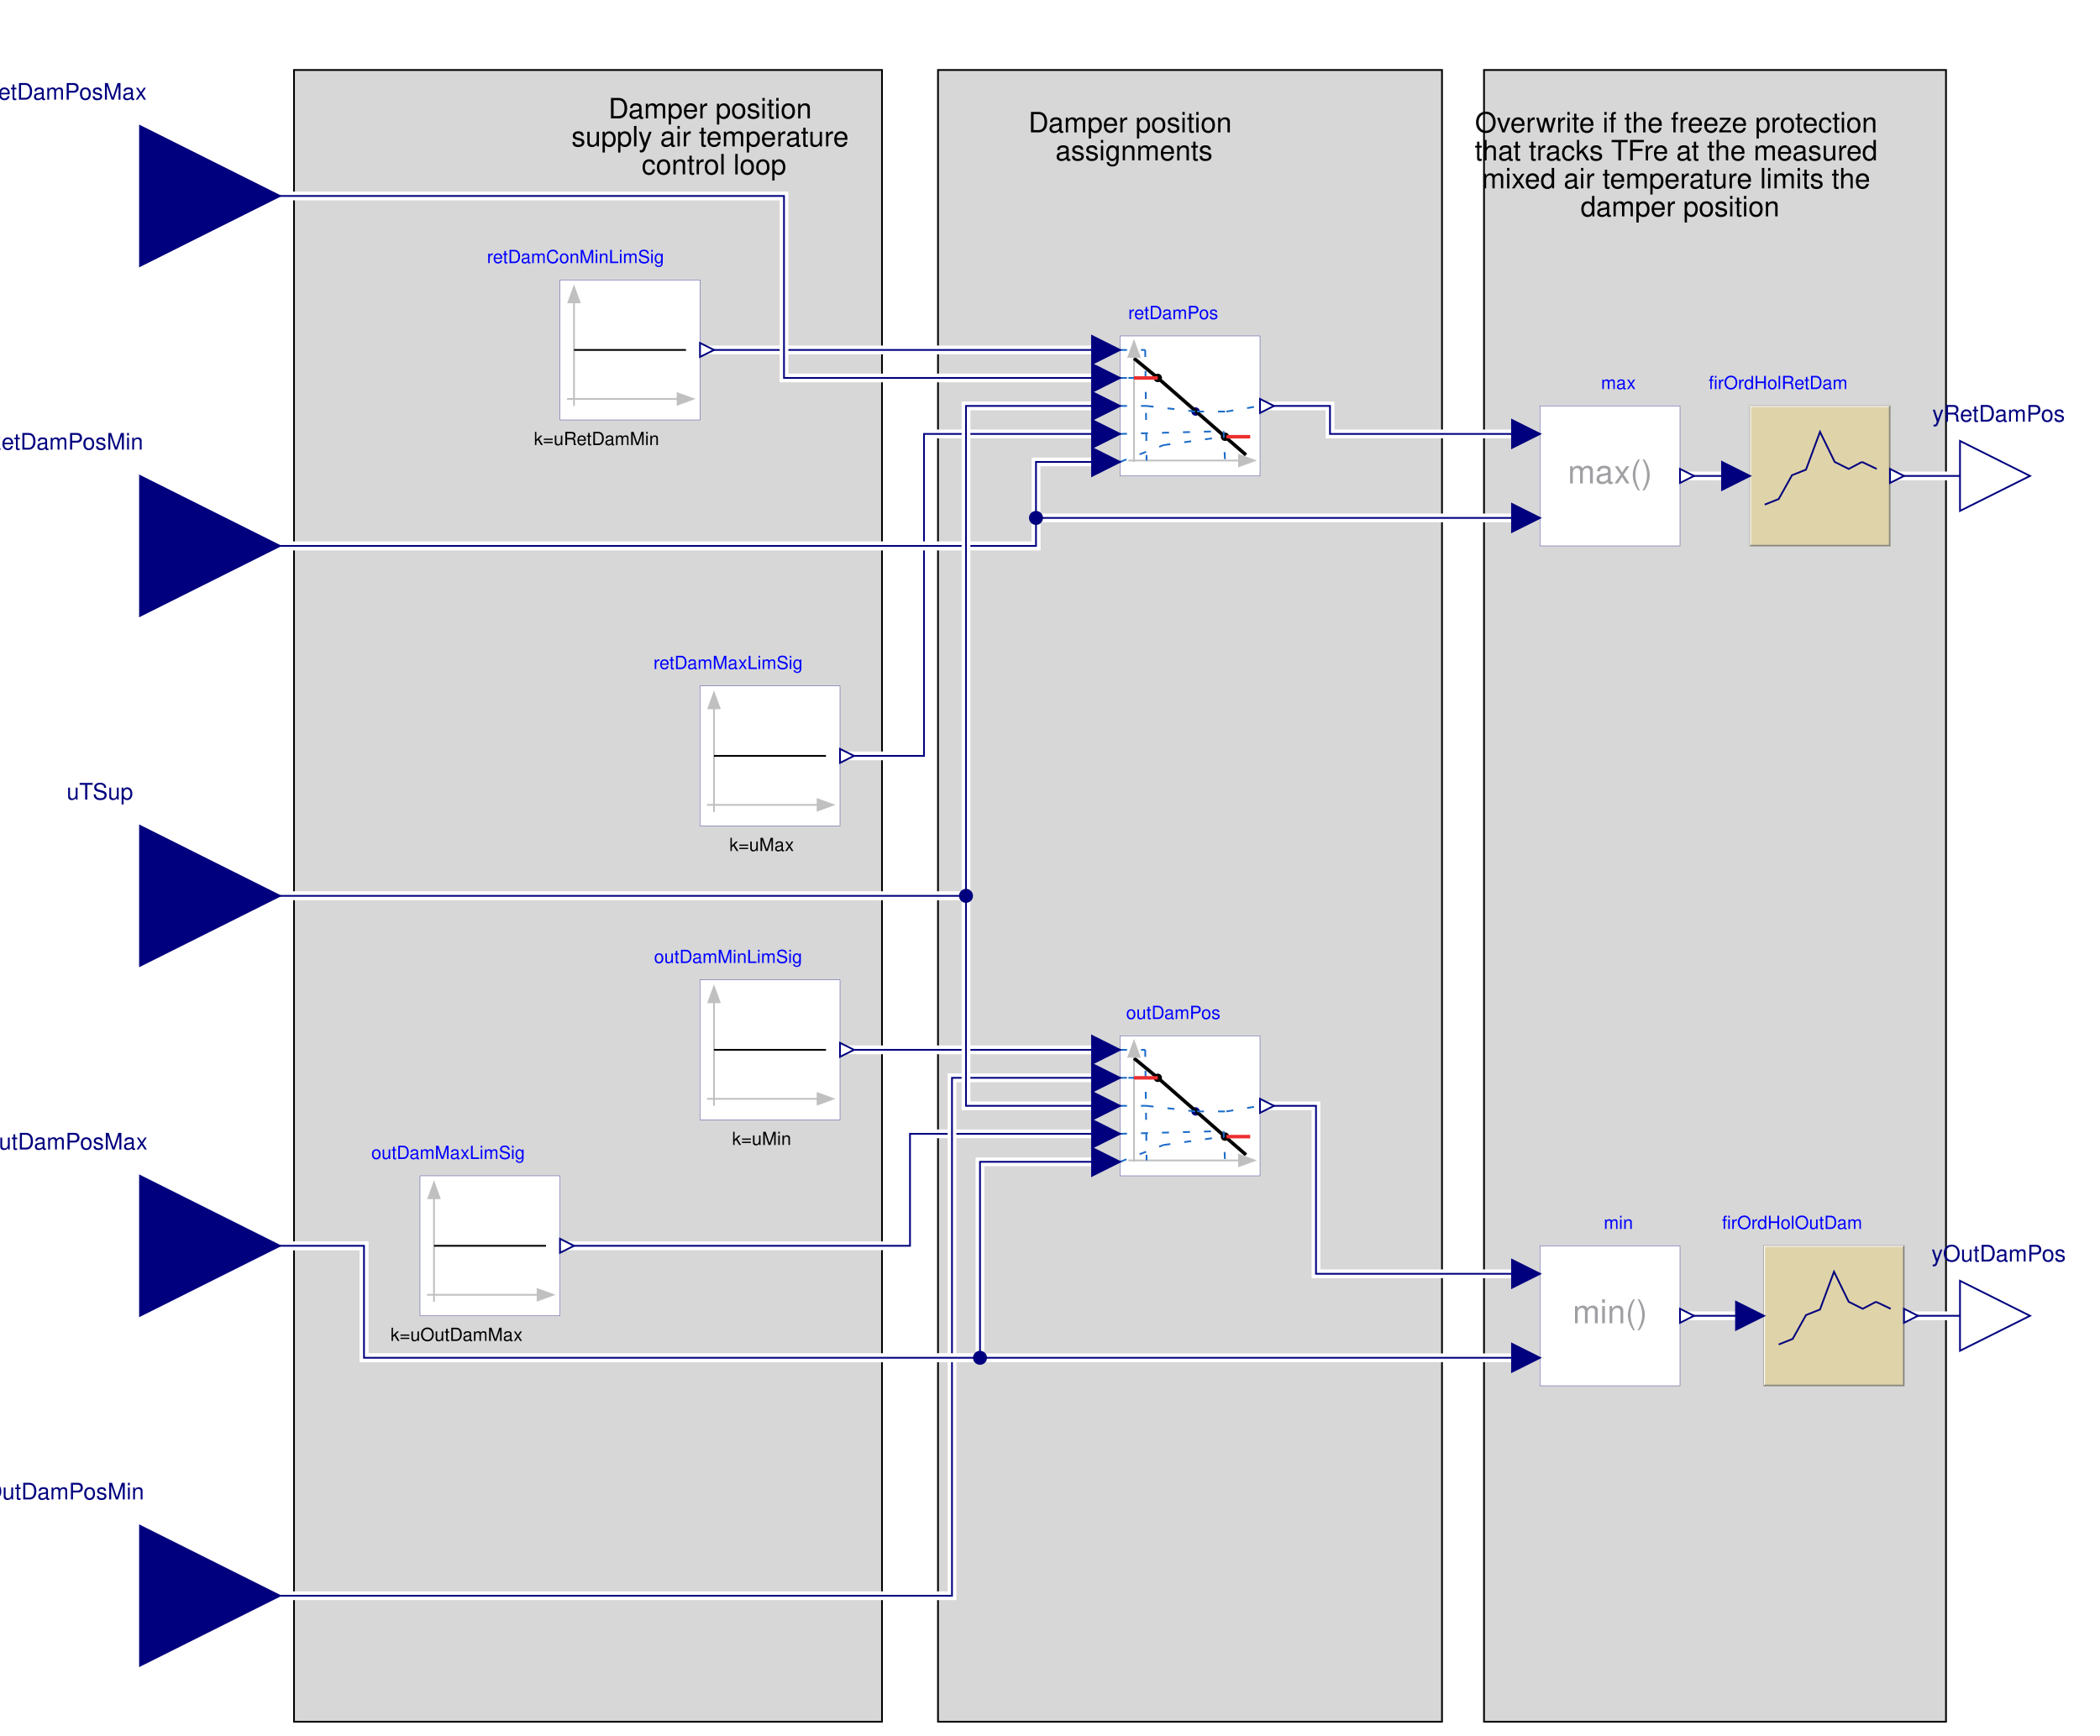
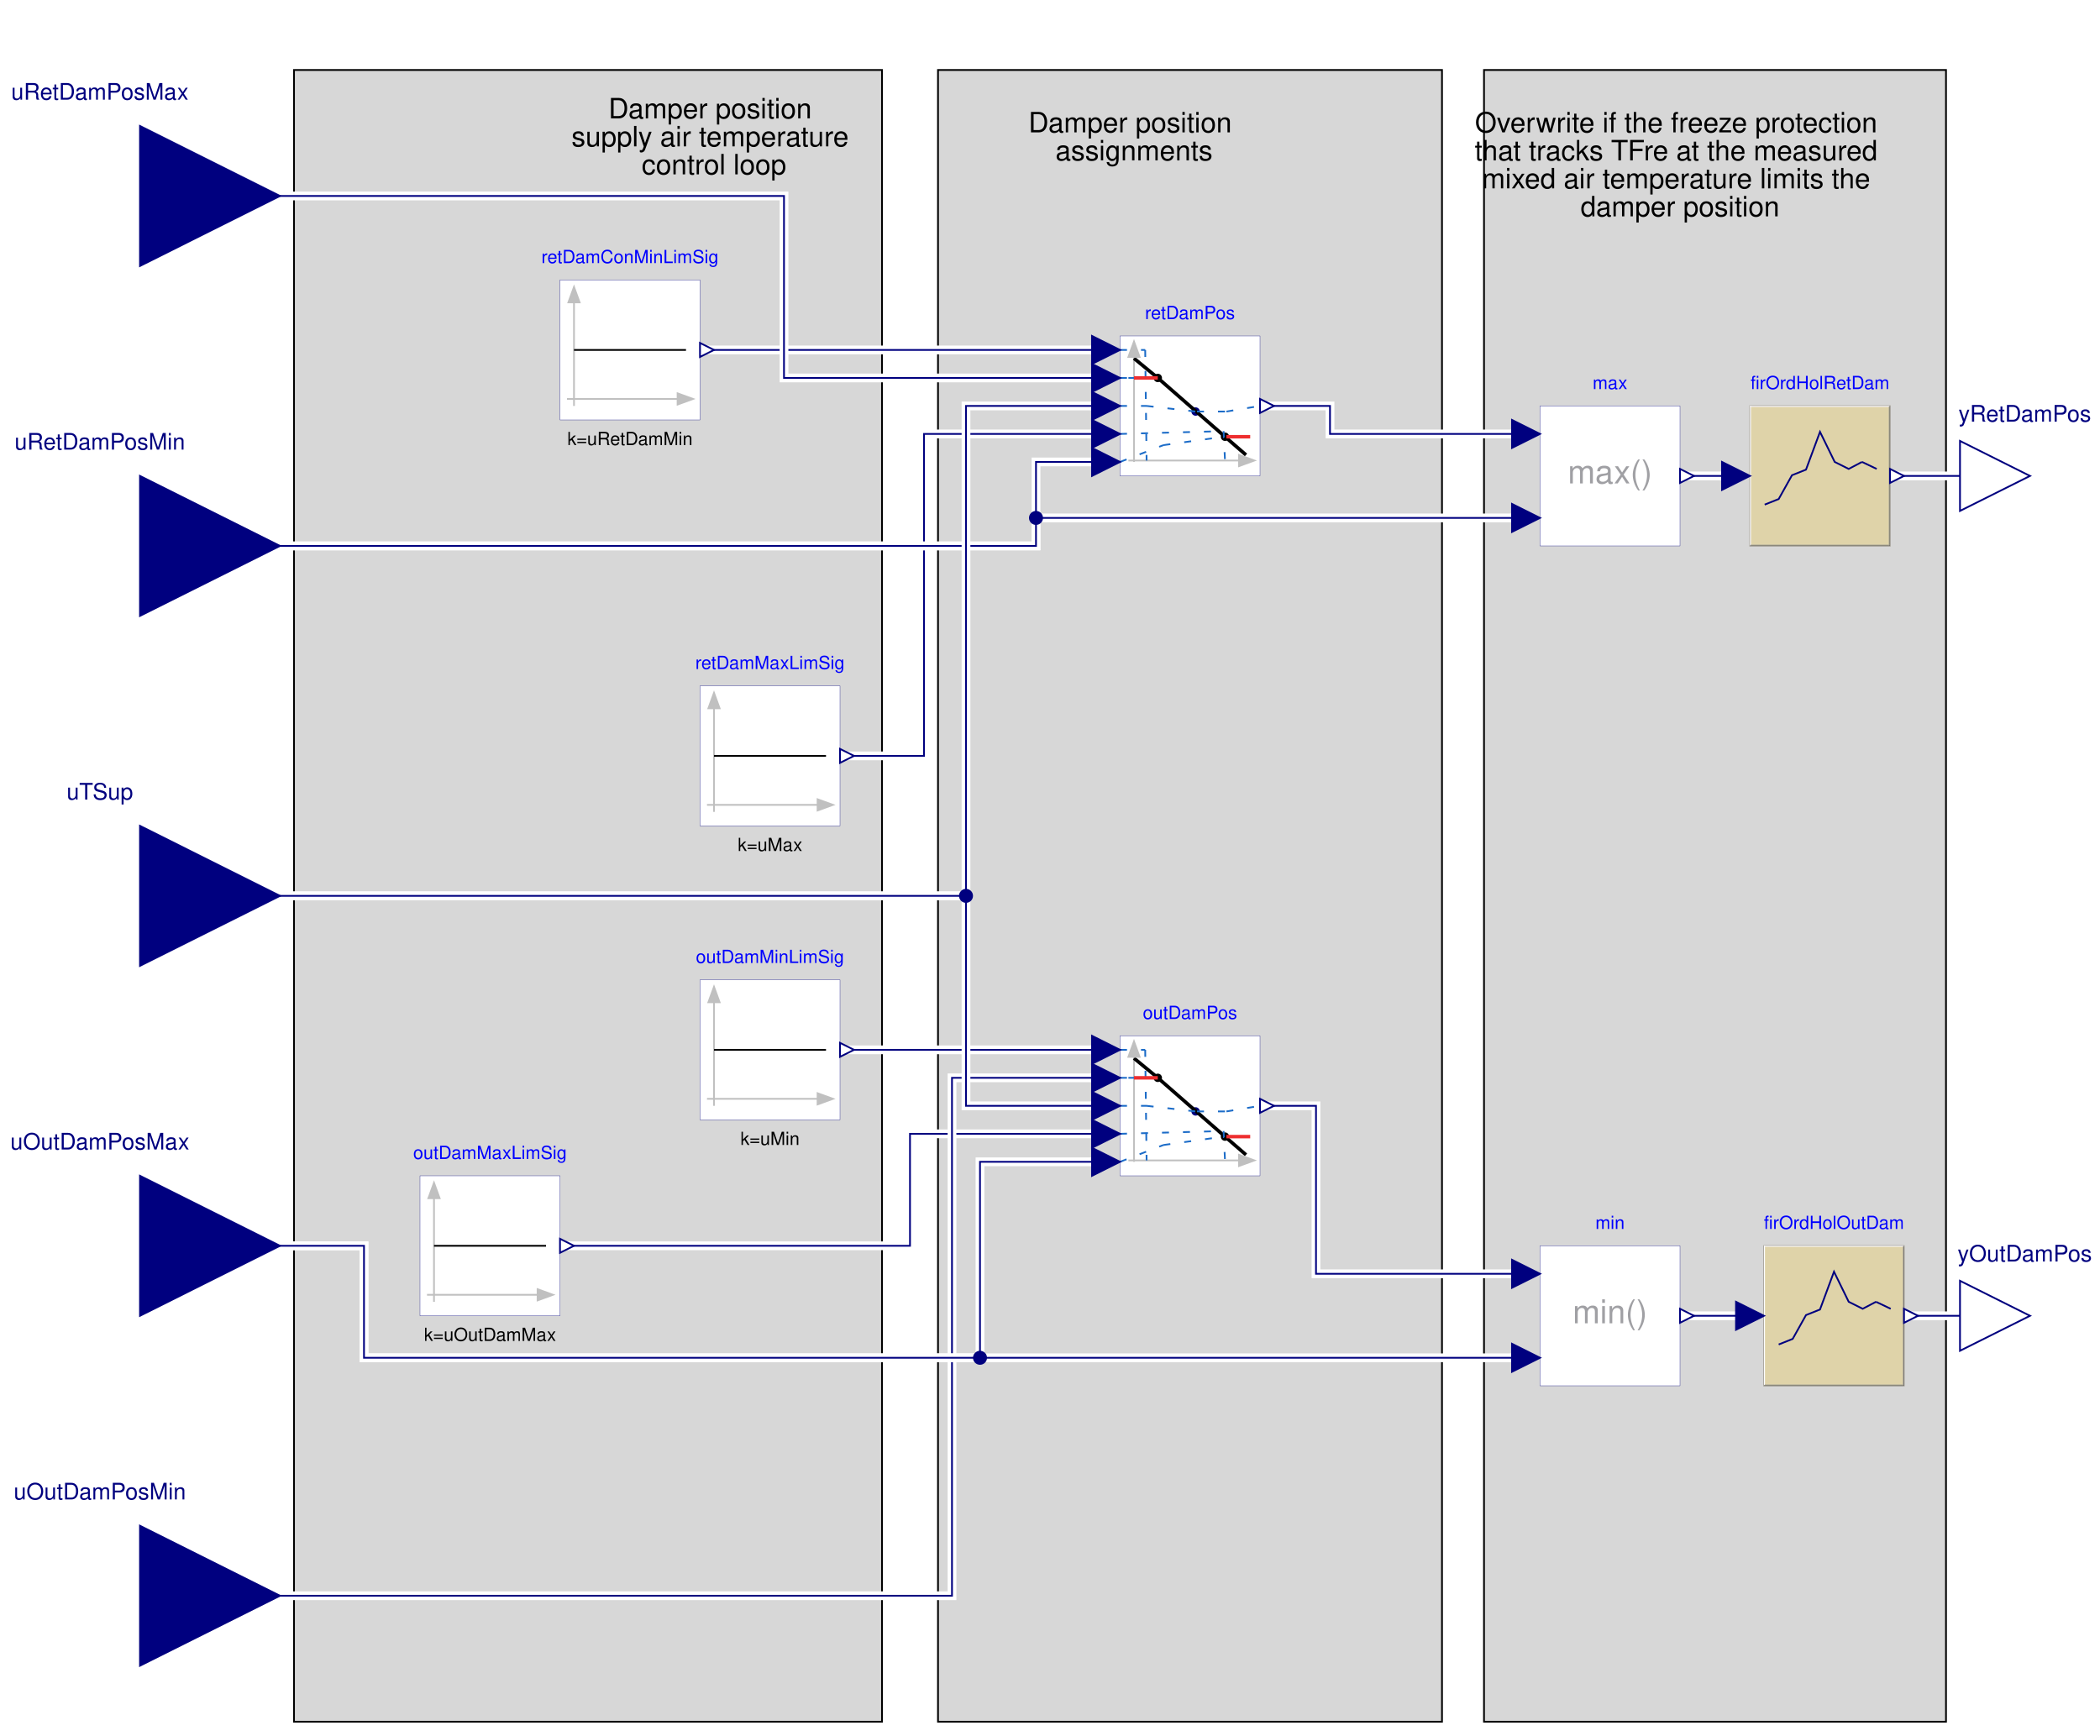
<svg xmlns="http://www.w3.org/2000/svg" version="1.1" baseProfile="full" width="300mm" height="248mm" viewBox="0 0 300 248">
  <rect x="134" y="10" width="72" height="236" fill="rgb(215,215,215)" stroke="rgb(0,0,0)" stroke-dasharray="1,0" stroke-width="0.25" />
  <rect x="42" y="10" width="84" height="236" fill="rgb(215,215,215)" stroke="rgb(0,0,0)" stroke-dasharray="1,0" stroke-width="0.25" />
  <rect x="212" y="10" width="66" height="236" fill="rgb(215,215,215)" stroke="rgb(0,0,0)" stroke-dasharray="1,0" stroke-width="0.25" />
  <text font-family="helvetica" font-size="4" x="102" y="16" fill="rgb(0,0,0)" text-anchor="middle" dominant-baseline="central" alignment-baseline="middle">
    <tspan x="102" dy="0">Damper position</tspan>
    <tspan x="102" dy="4">supply air temperature</tspan>
    <tspan x="102" dy="4">control loop</tspan>
  </text>
  <text font-family="helvetica" font-size="4" x="162" y="18" fill="rgb(0,0,0)" text-anchor="middle" dominant-baseline="central" alignment-baseline="middle">
    <tspan x="162" dy="0">Damper position</tspan>
    <tspan x="162" dy="4">assignments</tspan>
  </text>
  <text font-family="helvetica" font-size="4" x="240" y="18" fill="rgb(0,0,0)" text-anchor="middle" dominant-baseline="central" alignment-baseline="middle">
    <tspan x="240" dy="0">Overwrite if the freeze protection</tspan>
    <tspan x="240" dy="4">that tracks TFre at the measured</tspan>
    <tspan x="240" dy="4">mixed air temperature limits the</tspan>
    <tspan x="240" dy="4">damper position</tspan>
  </text>
  <polyline fill="none" points="158,162 130,162 130,178 81,178" stroke="rgb(255,255,255)" stroke-dasharray="1,0" stroke-width="1.25" />
  <polyline fill="none" points="158,162 130,162 130,178 81,178" stroke="rgb(0,0,127)" stroke-dasharray="1,0" stroke-width="0.25" />
  <polyline fill="none" points="158,150 121,150" stroke="rgb(255,255,255)" stroke-dasharray="1,0" stroke-width="1.25" />
  <polyline fill="none" points="158,150 121,150" stroke="rgb(0,0,127)" stroke-dasharray="1,0" stroke-width="0.25" />
  <polyline fill="none" points="158,154 136,154 136,228 20,228" stroke="rgb(255,255,255)" stroke-dasharray="1,0" stroke-width="1.25" />
  <polyline fill="none" points="158,154 136,154 136,228 20,228" stroke="rgb(0,0,127)" stroke-dasharray="1,0" stroke-width="0.25" />
  <polyline fill="none" points="158,166 140,166 140,194 52,194 52,178 20,178" stroke="rgb(255,255,255)" stroke-dasharray="1,0" stroke-width="1.25" />
  <polyline fill="none" points="158,166 140,166 140,194 52,194 52,178 20,178" stroke="rgb(0,0,127)" stroke-dasharray="1,0" stroke-width="0.25" />
  <polyline fill="none" points="158,62 132,62 132,108 121,108" stroke="rgb(255,255,255)" stroke-dasharray="1,0" stroke-width="1.25" />
  <polyline fill="none" points="158,62 132,62 132,108 121,108" stroke="rgb(0,0,127)" stroke-dasharray="1,0" stroke-width="0.25" />
  <polyline fill="none" points="158,50 101,50" stroke="rgb(255,255,255)" stroke-dasharray="1,0" stroke-width="1.25" />
  <polyline fill="none" points="158,50 101,50" stroke="rgb(0,0,127)" stroke-dasharray="1,0" stroke-width="0.25" />
  <polyline fill="none" points="158,54 112,54 112,28 20,28" stroke="rgb(255,255,255)" stroke-dasharray="1,0" stroke-width="1.25" />
  <polyline fill="none" points="158,54 112,54 112,28 20,28" stroke="rgb(0,0,127)" stroke-dasharray="1,0" stroke-width="0.25" />
  <polyline fill="none" points="158,66 148,66 148,78 20,78" stroke="rgb(255,255,255)" stroke-dasharray="1,0" stroke-width="1.25" />
  <polyline fill="none" points="158,66 148,66 148,78 20,78" stroke="rgb(0,0,127)" stroke-dasharray="1,0" stroke-width="0.25" />
  <polyline fill="none" points="218,194 52,194 52,178 20,178" stroke="rgb(255,255,255)" stroke-dasharray="1,0" stroke-width="1.25" />
  <polyline fill="none" points="218,194 52,194 52,178 20,178" stroke="rgb(0,0,127)" stroke-dasharray="1,0" stroke-width="0.25" />
  <polyline fill="none" points="218,182 188,182 188,158 181,158" stroke="rgb(255,255,255)" stroke-dasharray="1,0" stroke-width="1.25" />
  <polyline fill="none" points="218,182 188,182 188,158 181,158" stroke="rgb(0,0,127)" stroke-dasharray="1,0" stroke-width="0.25" />
  <polyline fill="none" points="218,62 190,62 190,58 181,58" stroke="rgb(255,255,255)" stroke-dasharray="1,0" stroke-width="1.25" />
  <polyline fill="none" points="218,62 190,62 190,58 181,58" stroke="rgb(0,0,127)" stroke-dasharray="1,0" stroke-width="0.25" />
  <polyline fill="none" points="20,78 148,78 148,74 218,74" stroke="rgb(255,255,255)" stroke-dasharray="1,0" stroke-width="1.25" />
  <polyline fill="none" points="20,78 148,78 148,74 218,74" stroke="rgb(0,0,127)" stroke-dasharray="1,0" stroke-width="0.25" />
  <polyline fill="none" points="241,188 250,188" stroke="rgb(255,255,255)" stroke-dasharray="1,0" stroke-width="1.25" />
  <polyline fill="none" points="241,188 250,188" stroke="rgb(0,0,127)" stroke-dasharray="1,0" stroke-width="0.25" />
  <polyline fill="none" points="273,188 290,188" stroke="rgb(255,255,255)" stroke-dasharray="1,0" stroke-width="1.25" />
  <polyline fill="none" points="273,188 290,188" stroke="rgb(0,0,127)" stroke-dasharray="1,0" stroke-width="0.25" />
  <polyline fill="none" points="20,128 138,128 138,58 158,58" stroke="rgb(255,255,255)" stroke-dasharray="1,0" stroke-width="1.25" />
  <polyline fill="none" points="20,128 138,128 138,58 158,58" stroke="rgb(0,0,127)" stroke-dasharray="1,0" stroke-width="0.25" />
  <polyline fill="none" points="20,128 138,128 138,158 158,158" stroke="rgb(255,255,255)" stroke-dasharray="1,0" stroke-width="1.25" />
  <polyline fill="none" points="20,128 138,128 138,158 158,158" stroke="rgb(0,0,127)" stroke-dasharray="1,0" stroke-width="0.25" />
  <polyline fill="none" points="241,68 248,68" stroke="rgb(255,255,255)" stroke-dasharray="1,0" stroke-width="1.25" />
  <polyline fill="none" points="241,68 248,68" stroke="rgb(0,0,127)" stroke-dasharray="1,0" stroke-width="0.25" />
  <polyline fill="none" points="271,68 290,68" stroke="rgb(255,255,255)" stroke-dasharray="1,0" stroke-width="1.25" />
  <polyline fill="none" points="271,68 290,68" stroke="rgb(0,0,127)" stroke-dasharray="1,0" stroke-width="0.25" />
  <ellipse cx="140" cy="194" rx="1" ry="1" fill="rgb(0,0,127)" />
  <ellipse cx="148" cy="74" rx="1" ry="1" fill="rgb(0,0,127)" />
  <ellipse cx="138" cy="128" rx="1" ry="1" fill="rgb(0,0,127)" />
  <polygon points="20,138 40,128 20,118 20,138" fill="rgb(0,0,127)" stroke="rgb(0,0,127)" stroke-dasharray="1,0" stroke-width="0.25" />
  <polygon points="20,238 40,228 20,218 20,238" fill="rgb(0,0,127)" stroke="rgb(0,0,127)" stroke-dasharray="1,0" stroke-width="0.25" />
  <polygon points="20,188 40,178 20,168 20,188" fill="rgb(0,0,127)" stroke="rgb(0,0,127)" stroke-dasharray="1,0" stroke-width="0.25" />
  <polygon points="20,88 40,78 20,68 20,88" fill="rgb(0,0,127)" stroke="rgb(0,0,127)" stroke-dasharray="1,0" stroke-width="0.25" />
  <polygon points="20,38 40,28 20,18 20,38" fill="rgb(0,0,127)" stroke="rgb(0,0,127)" stroke-dasharray="1,0" stroke-width="0.25" />
  <polygon points="280,193 290,188 280,183" fill="rgb(255,255,255)" stroke="rgb(0,0,127)" stroke-dasharray="1,0" stroke-width="0.25" />
  <polygon points="280,73 290,68 280,63" fill="rgb(255,255,255)" stroke="rgb(0,0,127)" stroke-dasharray="1,0" stroke-width="0.25" />
  <rect x="100" y="140" width="20" height="20" fill="rgb(255,255,255)" stroke="rgb(0,0,127)" stroke-dasharray="1,0" stroke-width="0.042" />
  <rect x="60" y="168" width="20" height="20" fill="rgb(255,255,255)" stroke="rgb(0,0,127)" stroke-dasharray="1,0" stroke-width="0.042" />
  <rect x="80" y="40" width="20" height="20" fill="rgb(255,255,255)" stroke="rgb(0,0,127)" stroke-dasharray="1,0" stroke-width="0.042" />
  <rect x="100" y="98" width="20" height="20" fill="rgb(255,255,255)" stroke="rgb(0,0,127)" stroke-dasharray="1,0" stroke-width="0.042" />
  <rect x="160" y="148" width="20" height="20" fill="rgb(255,255,255)" stroke="rgb(0,0,127)" stroke-dasharray="1,0" stroke-width="0.042" />
  <rect x="160" y="48" width="20" height="20" fill="rgb(255,255,255)" stroke="rgb(0,0,127)" stroke-dasharray="1,0" stroke-width="0.042" />
  <rect x="220" y="178" width="20" height="20" fill="rgb(255,255,255)" stroke="rgb(0,0,127)" stroke-dasharray="1,0" stroke-width="0.042" />
  <rect x="220" y="58" width="20" height="20" fill="rgb(255,255,255)" stroke="rgb(0,0,127)" stroke-dasharray="1,0" stroke-width="0.042" />
  <rect x="252" y="178" width="20" height="20" fill="rgb(223,211,169)" stroke="rgb(0,0,127)" stroke-dasharray="1,0" stroke-width="0.042" />
  <rect x="251.908" y="177.908" width="0.092" height="20.092" fill="rgb(172,168,153)" stroke="none" />
  <rect x="251.908" y="198" width="20.092" height="0.092" fill="rgb(172,168,153)" stroke="none" />
  <rect x="272" y="178" width="0.092" height="20.092" fill="rgb(172,168,153)" stroke="none" />
  <rect x="252" y="177.908" width="20.092" height="0.092" fill="rgb(172,168,153)" stroke="none" />
  <rect x="252" y="178" width="0.138" height="20" fill="rgb(255,255,255)" stroke="none" />
  <rect x="252" y="178" width="20" height="0.138" fill="rgb(255,255,255)" stroke="none" />
  <rect x="271.908" y="178" width="0.092" height="20" fill="rgb(113,111,100)" stroke="none" />
  <rect x="252" y="197.908" width="20" height="0.092" fill="rgb(113,111,100)" stroke="none" />
  <rect x="271.816" y="178.092" width="0.092" height="19.816" fill="rgb(172,168,153)" stroke="none" />
  <rect x="252.092" y="197.816" width="19.816" height="0.092" fill="rgb(172,168,153)" stroke="none" />
  <rect x="250" y="58" width="20" height="20" fill="rgb(223,211,169)" stroke="rgb(0,0,127)" stroke-dasharray="1,0" stroke-width="0.042" />
  <rect x="249.908" y="57.908" width="0.092" height="20.092" fill="rgb(172,168,153)" stroke="none" />
  <rect x="249.908" y="78" width="20.092" height="0.092" fill="rgb(172,168,153)" stroke="none" />
  <rect x="270" y="58" width="0.092" height="20.092" fill="rgb(172,168,153)" stroke="none" />
  <rect x="250" y="57.908" width="20.092" height="0.092" fill="rgb(172,168,153)" stroke="none" />
  <rect x="250" y="58" width="0.138" height="20" fill="rgb(255,255,255)" stroke="none" />
  <rect x="250" y="58" width="20" height="0.138" fill="rgb(255,255,255)" stroke="none" />
  <rect x="269.908" y="58" width="0.092" height="20" fill="rgb(113,111,100)" stroke="none" />
  <rect x="250" y="77.908" width="20" height="0.092" fill="rgb(113,111,100)" stroke="none" />
  <rect x="269.816" y="58.092" width="0.092" height="19.816" fill="rgb(172,168,153)" stroke="none" />
  <rect x="250.092" y="77.816" width="19.816" height="0.092" fill="rgb(172,168,153)" stroke="none" />
  <ellipse cx="175" cy="162.4" rx="0.6" ry="0.6" fill="rgb(0,0,0)" />
  <ellipse cx="170.8" cy="158.8" rx="0.6" ry="0.6" fill="rgb(0,0,127)" />
  <ellipse cx="165.4" cy="154" rx="0.6" ry="0.6" fill="rgb(0,0,0)" />
  <ellipse cx="175" cy="62.4" rx="0.6" ry="0.6" fill="rgb(0,0,0)" />
  <ellipse cx="170.8" cy="58.8" rx="0.6" ry="0.6" fill="rgb(0,0,127)" />
  <ellipse cx="165.4" cy="54" rx="0.6" ry="0.6" fill="rgb(0,0,0)" />
  <polyline fill="none" points="102,143.2 102,158" stroke="rgb(192,192,192)" stroke-dasharray="1,0" stroke-width="0.25" />
  <polyline fill="none" points="101,157 118.2,157" stroke="rgb(192,192,192)" stroke-dasharray="1,0" stroke-width="0.25" />
  <polyline fill="none" points="102,150 118,150" stroke="rgb(0,0,0)" stroke-dasharray="1,0" stroke-width="0.25" />
  <polyline fill="none" points="62,171.2 62,186" stroke="rgb(192,192,192)" stroke-dasharray="1,0" stroke-width="0.25" />
  <polyline fill="none" points="61,185 78.2,185" stroke="rgb(192,192,192)" stroke-dasharray="1,0" stroke-width="0.25" />
  <polyline fill="none" points="62,178 78,178" stroke="rgb(0,0,0)" stroke-dasharray="1,0" stroke-width="0.25" />
  <polyline fill="none" points="82,43.2 82,58" stroke="rgb(192,192,192)" stroke-dasharray="1,0" stroke-width="0.25" />
  <polyline fill="none" points="81,57 98.2,57" stroke="rgb(192,192,192)" stroke-dasharray="1,0" stroke-width="0.25" />
  <polyline fill="none" points="82,50 98,50" stroke="rgb(0,0,0)" stroke-dasharray="1,0" stroke-width="0.25" />
  <polyline fill="none" points="102,101.2 102,116" stroke="rgb(192,192,192)" stroke-dasharray="1,0" stroke-width="0.25" />
  <polyline fill="none" points="101,115 118.2,115" stroke="rgb(192,192,192)" stroke-dasharray="1,0" stroke-width="0.25" />
  <polyline fill="none" points="102,108 118,108" stroke="rgb(0,0,0)" stroke-dasharray="1,0" stroke-width="0.25" />
  <polyline fill="none" points="165.4,154 175,162.4" stroke="rgb(0,0,0)" stroke-dasharray="1,0" stroke-width="0.5" />
  <polyline fill="none" points="162,166 162,150.8" stroke="rgb(192,192,192)" stroke-dasharray="1,0" stroke-width="0.25" />
  <polyline fill="none" points="161.2,165.8 177.6,165.8" stroke="rgb(192,192,192)" stroke-dasharray="1,0" stroke-width="0.25" />
  <polyline fill="none" points="160,150 163.6,150" stroke="rgb(28,108,200)" stroke-dasharray="1,2" stroke-width="0.25" />
  <polyline fill="none" points="163.6,150 163.8,165.8" stroke="rgb(28,108,200)" stroke-dasharray="1,2" stroke-width="0.25" />
  <polyline fill="none" points="160,154 161.2,154" stroke="rgb(28,108,200)" stroke-dasharray="1,2" stroke-width="0.25" />
  <polyline fill="none" points="161.2,154 165.2,154" stroke="rgb(28,108,200)" stroke-dasharray="1,2" stroke-width="0.25" />
  <polyline fill="none" points="160,162 174.8,161.6" stroke="rgb(28,108,200)" stroke-dasharray="1,2" stroke-width="0.25" />
  <polyline fill="none" points="174.8,161.6 175,165.8" stroke="rgb(28,108,200)" stroke-dasharray="1,2" stroke-width="0.25" />
  <polyline fill="none" points="160,166 166.2,163.6" stroke="rgb(28,108,200)" stroke-dasharray="1,2" stroke-width="0.25" />
  <polyline fill="none" points="166.2,163.6 174.8,162.4" stroke="rgb(28,108,200)" stroke-dasharray="1,2" stroke-width="0.25" />
  <polyline fill="none" points="160,158 163.8,158" stroke="rgb(28,108,200)" stroke-dasharray="1,2" stroke-width="0.25" />
  <polyline fill="none" points="163.8,158 170.8,158.8" stroke="rgb(28,108,200)" stroke-dasharray="1,2" stroke-width="0.25" />
  <polyline fill="none" points="171,158.8 175.2,158.8" stroke="rgb(28,108,200)" stroke-dasharray="1,2" stroke-width="0.25" />
  <polyline fill="none" points="175.2,158.8 180,158" stroke="rgb(28,108,200)" stroke-dasharray="1,2" stroke-width="0.25" />
  <polyline fill="none" points="175,162.4 178,165" stroke="rgb(0,0,0)" stroke-dasharray="1,0" stroke-width="0.5" />
  <polyline fill="none" points="175.2,162.4 178.6,162.4" stroke="rgb(238,46,47)" stroke-dasharray="1,0" stroke-width="0.5" />
  <polyline fill="none" points="162,151.2 165.4,154" stroke="rgb(0,0,0)" stroke-dasharray="1,0" stroke-width="0.5" />
  <polyline fill="none" points="162,154 165.4,154" stroke="rgb(238,46,47)" stroke-dasharray="1,0" stroke-width="0.5" />
  <polyline fill="none" points="165.4,54 175,62.4" stroke="rgb(0,0,0)" stroke-dasharray="1,0" stroke-width="0.5" />
  <polyline fill="none" points="162,66 162,50.8" stroke="rgb(192,192,192)" stroke-dasharray="1,0" stroke-width="0.25" />
  <polyline fill="none" points="161.2,65.8 177.6,65.8" stroke="rgb(192,192,192)" stroke-dasharray="1,0" stroke-width="0.25" />
  <polyline fill="none" points="160,50 163.6,50" stroke="rgb(28,108,200)" stroke-dasharray="1,2" stroke-width="0.25" />
  <polyline fill="none" points="163.6,50 163.8,65.8" stroke="rgb(28,108,200)" stroke-dasharray="1,2" stroke-width="0.25" />
  <polyline fill="none" points="160,54 161.2,54" stroke="rgb(28,108,200)" stroke-dasharray="1,2" stroke-width="0.25" />
  <polyline fill="none" points="161.2,54 165.2,54" stroke="rgb(28,108,200)" stroke-dasharray="1,2" stroke-width="0.25" />
  <polyline fill="none" points="160,62 174.8,61.6" stroke="rgb(28,108,200)" stroke-dasharray="1,2" stroke-width="0.25" />
  <polyline fill="none" points="174.8,61.6 175,65.8" stroke="rgb(28,108,200)" stroke-dasharray="1,2" stroke-width="0.25" />
  <polyline fill="none" points="160,66 166.2,63.6" stroke="rgb(28,108,200)" stroke-dasharray="1,2" stroke-width="0.25" />
  <polyline fill="none" points="166.2,63.6 174.8,62.4" stroke="rgb(28,108,200)" stroke-dasharray="1,2" stroke-width="0.25" />
  <polyline fill="none" points="160,58 163.8,58" stroke="rgb(28,108,200)" stroke-dasharray="1,2" stroke-width="0.25" />
  <polyline fill="none" points="163.8,58 170.8,58.8" stroke="rgb(28,108,200)" stroke-dasharray="1,2" stroke-width="0.25" />
  <polyline fill="none" points="171,58.8 175.2,58.8" stroke="rgb(28,108,200)" stroke-dasharray="1,2" stroke-width="0.25" />
  <polyline fill="none" points="175.2,58.8 180,58" stroke="rgb(28,108,200)" stroke-dasharray="1,2" stroke-width="0.25" />
  <polyline fill="none" points="175,62.4 178,65" stroke="rgb(0,0,0)" stroke-dasharray="1,0" stroke-width="0.5" />
  <polyline fill="none" points="175.2,62.4 178.6,62.4" stroke="rgb(238,46,47)" stroke-dasharray="1,0" stroke-width="0.5" />
  <polyline fill="none" points="162,51.2 165.4,54" stroke="rgb(0,0,0)" stroke-dasharray="1,0" stroke-width="0.5" />
  <polyline fill="none" points="162,54 165.4,54" stroke="rgb(238,46,47)" stroke-dasharray="1,0" stroke-width="0.5" />
  <polyline fill="none" points="254.1,192.1 256.1,191.3 258,187.9 260,187.1 262,181.7 264.1,186 266.1,187 268,186" stroke="rgb(0,0,127)" stroke-dasharray="1,0" stroke-width="0.25" />
  <polyline fill="none" points="268,186 270.1,187" stroke="rgb(0,0,127)" stroke-dasharray="1,0" stroke-width="0.25" />
  <polyline fill="none" points="252.1,72.1 254.1,71.3 256,67.9 258,67.1 260,61.7 262.1,66 264.1,67 266,66" stroke="rgb(0,0,127)" stroke-dasharray="1,0" stroke-width="0.25" />
  <polyline fill="none" points="266,66 268.1,67" stroke="rgb(0,0,127)" stroke-dasharray="1,0" stroke-width="0.25" />
  <polygon points="102,141 101.2,143.2 102.8,143.2 102,141" fill="rgb(192,192,192)" stroke="rgb(192,192,192)" stroke-dasharray="1,0" stroke-width="0.25" />
  <polygon points="119,157 116.8,156.2 116.8,157.8 119,157" fill="rgb(192,192,192)" stroke="rgb(192,192,192)" stroke-dasharray="1,0" stroke-width="0.25" />
  <polygon points="120,151 122,150 120,149" fill="rgb(255,255,255)" stroke="rgb(0,0,127)" stroke-dasharray="1,0" stroke-width="0.25" />
  <polygon points="62,169 61.2,171.2 62.8,171.2 62,169" fill="rgb(192,192,192)" stroke="rgb(192,192,192)" stroke-dasharray="1,0" stroke-width="0.25" />
  <polygon points="79,185 76.8,184.2 76.8,185.8 79,185" fill="rgb(192,192,192)" stroke="rgb(192,192,192)" stroke-dasharray="1,0" stroke-width="0.25" />
  <polygon points="80,179 82,178 80,177" fill="rgb(255,255,255)" stroke="rgb(0,0,127)" stroke-dasharray="1,0" stroke-width="0.25" />
  <polygon points="82,41 81.2,43.2 82.8,43.2 82,41" fill="rgb(192,192,192)" stroke="rgb(192,192,192)" stroke-dasharray="1,0" stroke-width="0.25" />
  <polygon points="99,57 96.8,56.2 96.8,57.8 99,57" fill="rgb(192,192,192)" stroke="rgb(192,192,192)" stroke-dasharray="1,0" stroke-width="0.25" />
  <polygon points="100,51 102,50 100,49" fill="rgb(255,255,255)" stroke="rgb(0,0,127)" stroke-dasharray="1,0" stroke-width="0.25" />
  <polygon points="102,99 101.2,101.2 102.8,101.2 102,99" fill="rgb(192,192,192)" stroke="rgb(192,192,192)" stroke-dasharray="1,0" stroke-width="0.25" />
  <polygon points="119,115 116.8,114.2 116.8,115.8 119,115" fill="rgb(192,192,192)" stroke="rgb(192,192,192)" stroke-dasharray="1,0" stroke-width="0.25" />
  <polygon points="120,109 122,108 120,107" fill="rgb(255,255,255)" stroke="rgb(0,0,127)" stroke-dasharray="1,0" stroke-width="0.25" />
  <polygon points="179.2,165.8 177,165 177,166.6 179.2,165.8" fill="rgb(192,192,192)" stroke="rgb(192,192,192)" stroke-dasharray="1,0" stroke-width="0.25" />
  <polygon points="162,148.8 161.2,151 162.8,151 162,148.8" fill="rgb(192,192,192)" stroke="rgb(192,192,192)" stroke-dasharray="1,0" stroke-width="0.25" />
  <polygon points="156,152 160,150 156,148" fill="rgb(0,0,127)" stroke="rgb(0,0,127)" stroke-dasharray="1,0" stroke-width="0.25" />
  <polygon points="156,156 160,154 156,152" fill="rgb(0,0,127)" stroke="rgb(0,0,127)" stroke-dasharray="1,0" stroke-width="0.25" />
  <polygon points="156,164 160,162 156,160" fill="rgb(0,0,127)" stroke="rgb(0,0,127)" stroke-dasharray="1,0" stroke-width="0.25" />
  <polygon points="156,168 160,166 156,164" fill="rgb(0,0,127)" stroke="rgb(0,0,127)" stroke-dasharray="1,0" stroke-width="0.25" />
  <polygon points="156,160 160,158 156,156" fill="rgb(0,0,127)" stroke="rgb(0,0,127)" stroke-dasharray="1,0" stroke-width="0.25" />
  <polygon points="180,159 182,158 180,157" fill="rgb(255,255,255)" stroke="rgb(0,0,127)" stroke-dasharray="1,0" stroke-width="0.25" />
  <polygon points="179.2,65.8 177,65 177,66.6 179.2,65.8" fill="rgb(192,192,192)" stroke="rgb(192,192,192)" stroke-dasharray="1,0" stroke-width="0.25" />
  <polygon points="162,48.8 161.2,51 162.8,51 162,48.8" fill="rgb(192,192,192)" stroke="rgb(192,192,192)" stroke-dasharray="1,0" stroke-width="0.25" />
  <polygon points="156,52 160,50 156,48" fill="rgb(0,0,127)" stroke="rgb(0,0,127)" stroke-dasharray="1,0" stroke-width="0.25" />
  <polygon points="156,56 160,54 156,52" fill="rgb(0,0,127)" stroke="rgb(0,0,127)" stroke-dasharray="1,0" stroke-width="0.25" />
  <polygon points="156,64 160,62 156,60" fill="rgb(0,0,127)" stroke="rgb(0,0,127)" stroke-dasharray="1,0" stroke-width="0.25" />
  <polygon points="156,68 160,66 156,64" fill="rgb(0,0,127)" stroke="rgb(0,0,127)" stroke-dasharray="1,0" stroke-width="0.25" />
  <polygon points="156,60 160,58 156,56" fill="rgb(0,0,127)" stroke="rgb(0,0,127)" stroke-dasharray="1,0" stroke-width="0.25" />
  <polygon points="180,59 182,58 180,57" fill="rgb(255,255,255)" stroke="rgb(0,0,127)" stroke-dasharray="1,0" stroke-width="0.25" />
  <polygon points="216,184 220,182 216,180" fill="rgb(0,0,127)" stroke="rgb(0,0,127)" stroke-dasharray="1,0" stroke-width="0.25" />
  <polygon points="216,196 220,194 216,192" fill="rgb(0,0,127)" stroke="rgb(0,0,127)" stroke-dasharray="1,0" stroke-width="0.25" />
  <polygon points="240,189 242,188 240,187" fill="rgb(255,255,255)" stroke="rgb(0,0,127)" stroke-dasharray="1,0" stroke-width="0.25" />
  <polygon points="216,64 220,62 216,60" fill="rgb(0,0,127)" stroke="rgb(0,0,127)" stroke-dasharray="1,0" stroke-width="0.25" />
  <polygon points="216,76 220,74 216,72" fill="rgb(0,0,127)" stroke="rgb(0,0,127)" stroke-dasharray="1,0" stroke-width="0.25" />
  <polygon points="240,69 242,68 240,67" fill="rgb(255,255,255)" stroke="rgb(0,0,127)" stroke-dasharray="1,0" stroke-width="0.25" />
  <polygon points="248,190 252,188 248,186" fill="rgb(0,0,127)" stroke="rgb(0,0,127)" stroke-dasharray="1,0" stroke-width="0.25" />
  <polygon points="272,189 274,188 272,187" fill="rgb(255,255,255)" stroke="rgb(0,0,127)" stroke-dasharray="1,0" stroke-width="0.25" />
  <polygon points="246,70 250,68 246,66" fill="rgb(0,0,127)" stroke="rgb(0,0,127)" stroke-dasharray="1,0" stroke-width="0.25" />
  <polygon points="270,69 272,68 270,67" fill="rgb(255,255,255)" stroke="rgb(0,0,127)" stroke-dasharray="1,0" stroke-width="0.25" />
  <text font-family="helvetica" font-size="3.25" x="14.262" y="113.5" fill="rgb(0,0,127)" text-anchor="middle" dominant-baseline="central" alignment-baseline="middle">
    <tspan x="14.262">uTSup</tspan>
  </text>
  <text font-family="helvetica" font-size="3.25" x="14.262" y="213.5" fill="rgb(0,0,127)" text-anchor="middle" dominant-baseline="central" alignment-baseline="middle">
-     <tspan x="8.282">uOutDamPosMin</tspan>
+     <tspan x="14.262">uOutDamPosMin</tspan>
  </text>
  <text font-family="helvetica" font-size="3.25" x="14.262" y="163.5" fill="rgb(0,0,127)" text-anchor="middle" dominant-baseline="central" alignment-baseline="middle">
-     <tspan x="8.282">uOutDamPosMax</tspan>
+     <tspan x="14.262">uOutDamPosMax</tspan>
  </text>
  <text font-family="helvetica" font-size="3.25" x="14.262" y="63.5" fill="rgb(0,0,127)" text-anchor="middle" dominant-baseline="central" alignment-baseline="middle">
-     <tspan x="8.282">uRetDamPosMin</tspan>
+     <tspan x="14.262">uRetDamPosMin</tspan>
  </text>
  <text font-family="helvetica" font-size="3.25" x="14.262" y="13.5" fill="rgb(0,0,127)" text-anchor="middle" dominant-baseline="central" alignment-baseline="middle">
-     <tspan x="8.282">uRetDamPosMax</tspan>
+     <tspan x="14.262">uRetDamPosMax</tspan>
  </text>
  <text font-family="helvetica" font-size="3.25" x="289.262" y="179.5" fill="rgb(0,0,127)" text-anchor="middle" dominant-baseline="central" alignment-baseline="middle">
-     <tspan x="285.525">yOutDamPos</tspan>
+     <tspan x="289.262">yOutDamPos</tspan>
  </text>
  <text font-family="helvetica" font-size="3.25" x="289.262" y="59.5" fill="rgb(0,0,127)" text-anchor="middle" dominant-baseline="central" alignment-baseline="middle">
-     <tspan x="285.525">yRetDamPos</tspan>
+     <tspan x="289.262">yRetDamPos</tspan>
  </text>
  <text font-family="helvetica" font-size="2.6" x="110" y="137" fill="rgb(0,0,255)" text-anchor="middle" dominant-baseline="central" alignment-baseline="middle">
-     <tspan x="104.02">outDamMinLimSig</tspan>
+     <tspan x="110">outDamMinLimSig</tspan>
  </text>
  <text font-family="helvetica" font-size="2.6" x="110" y="163" fill="rgb(0,0,0)" text-anchor="middle" dominant-baseline="central" alignment-baseline="middle">
-     <tspan x="108.804">k=uMin</tspan>
+     <tspan x="110">k=uMin</tspan>
  </text>
  <text font-family="helvetica" font-size="2.6" x="70" y="165" fill="rgb(0,0,255)" text-anchor="middle" dominant-baseline="central" alignment-baseline="middle">
-     <tspan x="64.02">outDamMaxLimSig</tspan>
+     <tspan x="70">outDamMaxLimSig</tspan>
  </text>
  <text font-family="helvetica" font-size="2.6" x="70" y="191" fill="rgb(0,0,0)" text-anchor="middle" dominant-baseline="central" alignment-baseline="middle">
-     <tspan x="65.216">k=uOutDamMax</tspan>
+     <tspan x="70">k=uOutDamMax</tspan>
  </text>
  <text font-family="helvetica" font-size="2.6" x="90" y="37" fill="rgb(0,0,255)" text-anchor="middle" dominant-baseline="central" alignment-baseline="middle">
-     <tspan x="82.226">retDamConMinLimSig</tspan>
+     <tspan x="90">retDamConMinLimSig</tspan>
  </text>
  <text font-family="helvetica" font-size="2.6" x="90" y="63" fill="rgb(0,0,0)" text-anchor="middle" dominant-baseline="central" alignment-baseline="middle">
-     <tspan x="85.216">k=uRetDamMin</tspan>
+     <tspan x="90">k=uRetDamMin</tspan>
  </text>
  <text font-family="helvetica" font-size="2.6" x="110" y="95" fill="rgb(0,0,255)" text-anchor="middle" dominant-baseline="central" alignment-baseline="middle">
-     <tspan x="104.02">retDamMaxLimSig</tspan>
+     <tspan x="110">retDamMaxLimSig</tspan>
  </text>
  <text font-family="helvetica" font-size="2.6" x="110" y="121" fill="rgb(0,0,0)" text-anchor="middle" dominant-baseline="central" alignment-baseline="middle">
-     <tspan x="108.804">k=uMax</tspan>
+     <tspan x="110">k=uMax</tspan>
  </text>
  <text font-family="helvetica" font-size="2.6" x="170" y="145" fill="rgb(0,0,255)" text-anchor="middle" dominant-baseline="central" alignment-baseline="middle">
-     <tspan x="167.608">outDamPos</tspan>
+     <tspan x="170">outDamPos</tspan>
  </text>
  <text font-family="helvetica" font-size="2.6" x="170" y="45" fill="rgb(0,0,255)" text-anchor="middle" dominant-baseline="central" alignment-baseline="middle">
-     <tspan x="167.608">retDamPos</tspan>
+     <tspan x="170">retDamPos</tspan>
  </text>
  <text font-family="helvetica" font-size="2.6" x="230" y="175" fill="rgb(0,0,255)" text-anchor="middle" dominant-baseline="central" alignment-baseline="middle">
-     <tspan x="231.196">min</tspan>
+     <tspan x="230">min</tspan>
  </text>
  <text font-family="helvetica" font-size="4.68" x="230" y="188" fill="rgb(160,160,164)" text-anchor="middle" dominant-baseline="central" alignment-baseline="middle">
    <tspan x="230">min()</tspan>
  </text>
  <text font-family="helvetica" font-size="2.6" x="230" y="55" fill="rgb(0,0,255)" text-anchor="middle" dominant-baseline="central" alignment-baseline="middle">
-     <tspan x="231.196">max</tspan>
+     <tspan x="230">max</tspan>
  </text>
  <text font-family="helvetica" font-size="4.68" x="230" y="68" fill="rgb(160,160,164)" text-anchor="middle" dominant-baseline="central" alignment-baseline="middle">
    <tspan x="230">max()</tspan>
  </text>
  <text font-family="helvetica" font-size="2.6" x="262" y="175" fill="rgb(0,0,255)" text-anchor="middle" dominant-baseline="central" alignment-baseline="middle">
-     <tspan x="256.02">firOrdHolOutDam</tspan>
+     <tspan x="262">firOrdHolOutDam</tspan>
  </text>
  <text font-family="helvetica" font-size="2.6" x="260" y="55" fill="rgb(0,0,255)" text-anchor="middle" dominant-baseline="central" alignment-baseline="middle">
-     <tspan x="254.02">firOrdHolRetDam</tspan>
+     <tspan x="260">firOrdHolRetDam</tspan>
  </text>
</svg>
